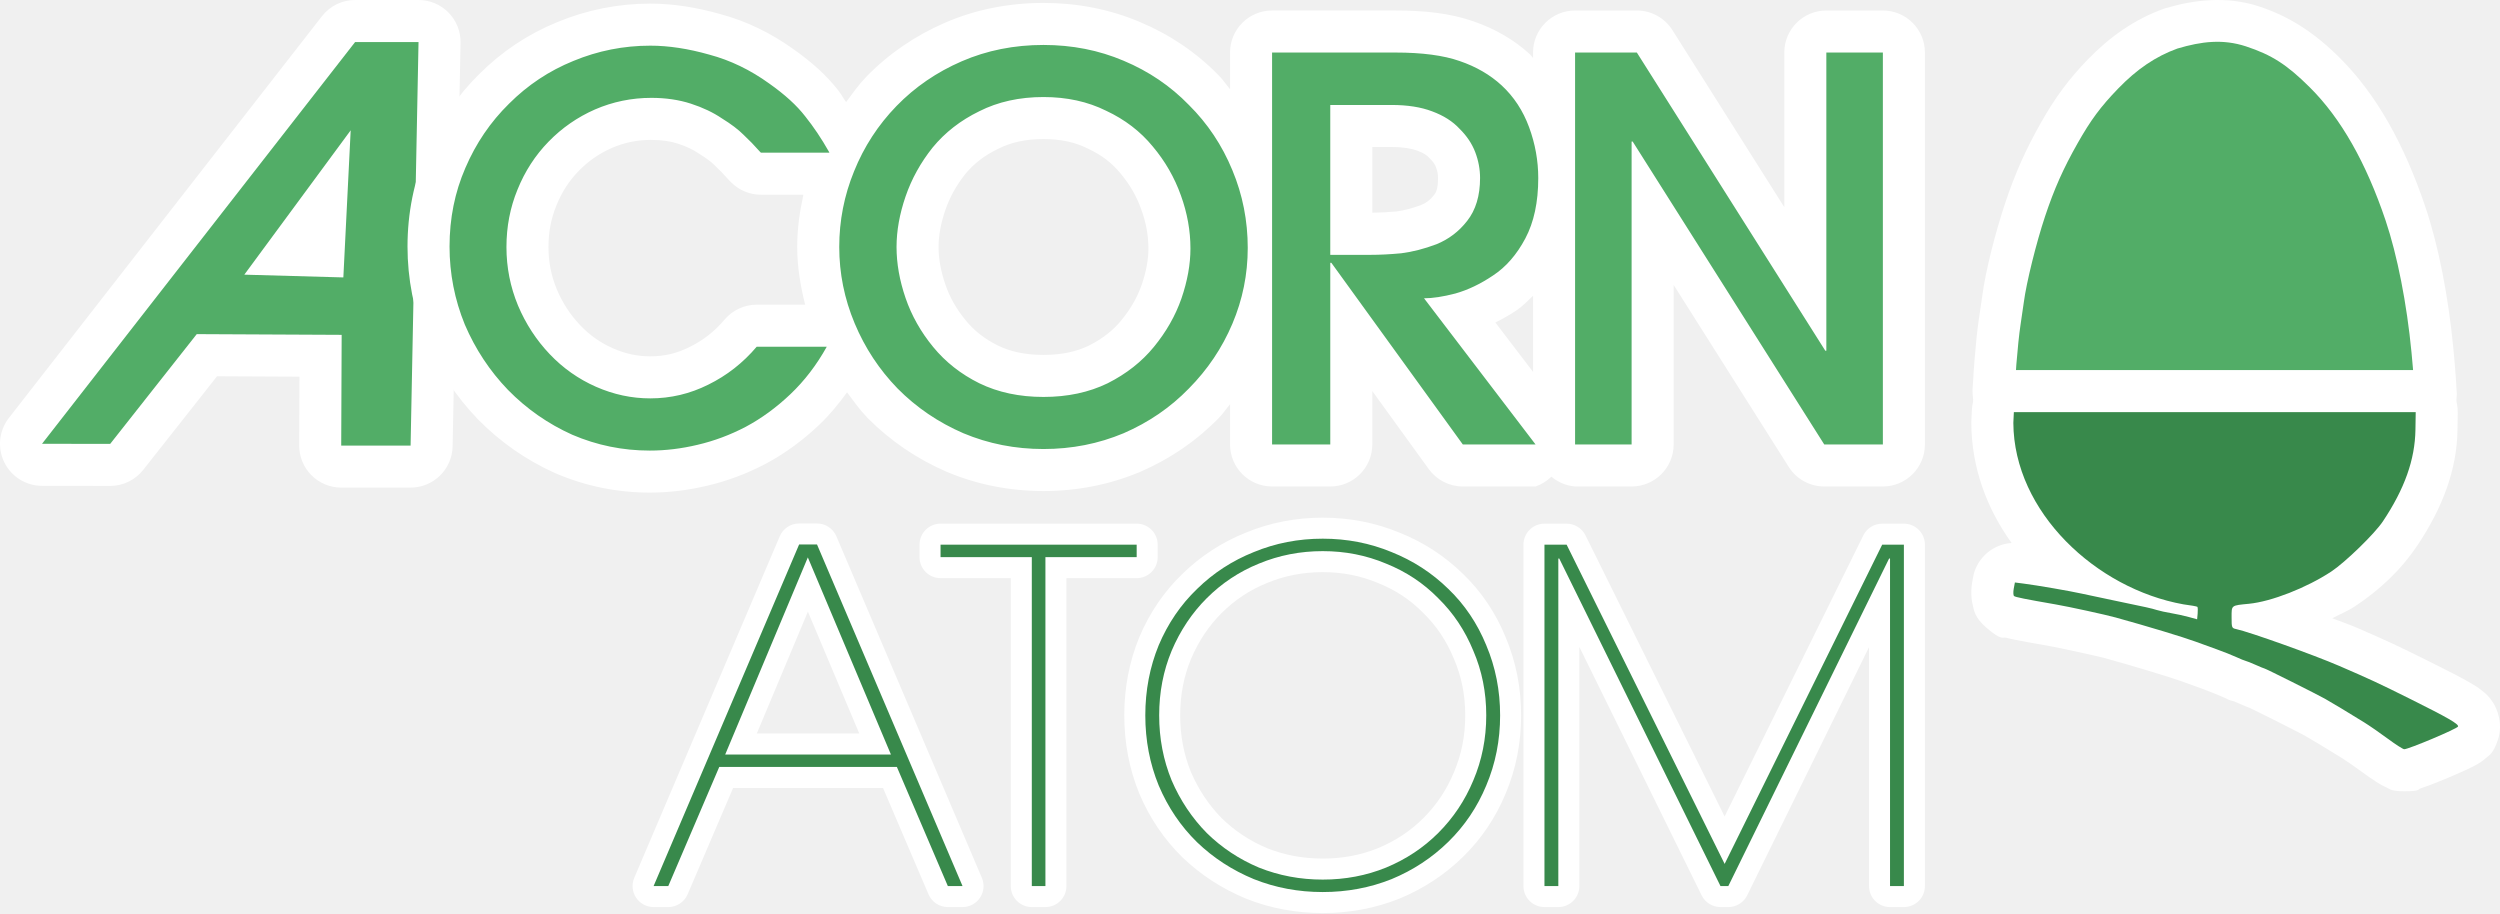
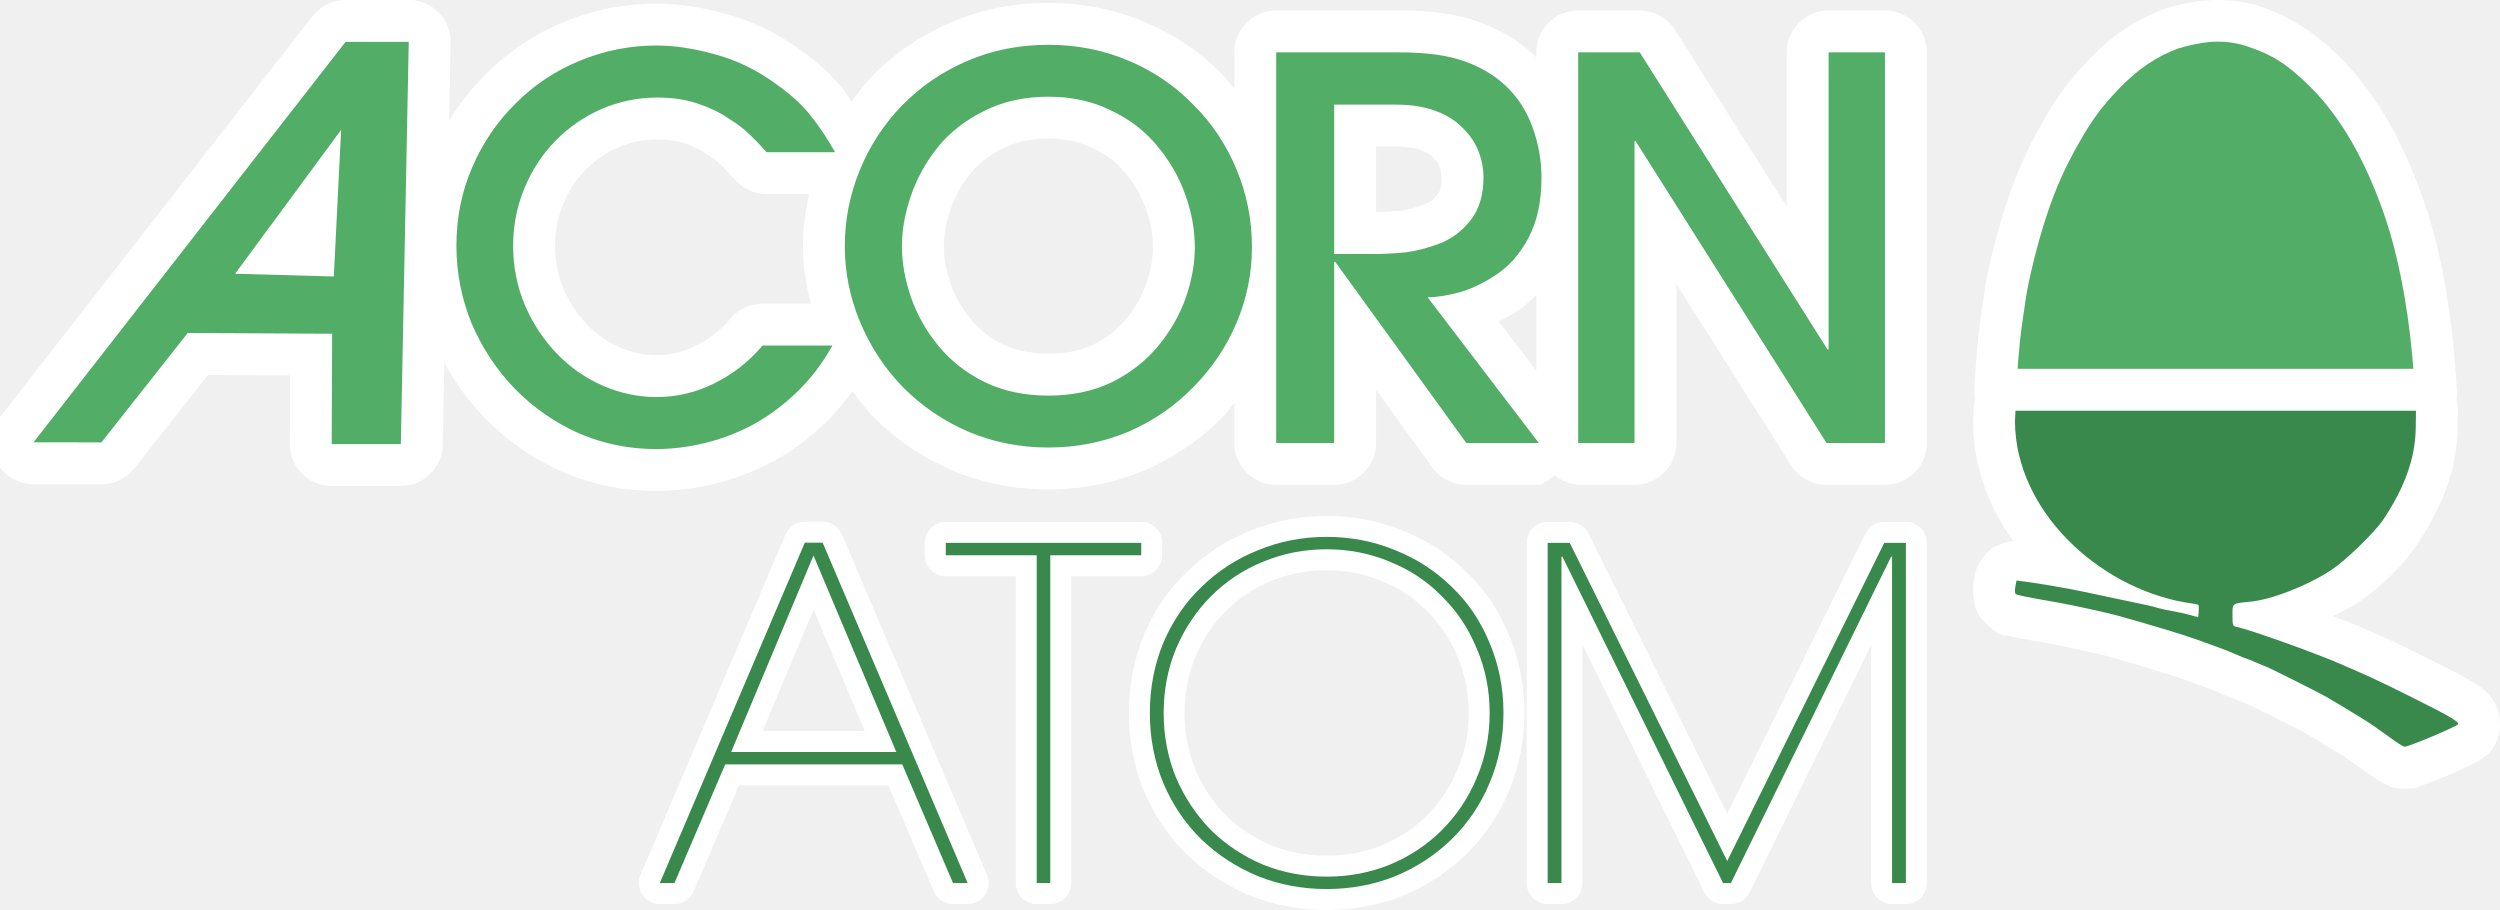
- <svg xmlns="http://www.w3.org/2000/svg" height="217.216" viewBox="0 0 377.664 137.932" width="594.746" version="1.1" id="svg5" xml:space="preserve">
+ <svg xmlns="http://www.w3.org/2000/svg" height="217.215" viewBox="0 0 378.934 137.932" width="596.746" version="1.1" id="svg5" xml:space="preserve">
  <defs id="defs5" />
-   <text fill="#ffffff" fill-opacity="0.5" font-family="TrasksHand" font-size="0.37px" stroke-width="0.185" x="-149.611" y="50.405" id="text1">
-     <tspan x="-149.611" y="50.405" id="tspan1">John Loreth 2022</tspan>
+   <g id="g1" transform="translate(3.809999)">
+     <g id="path3" style="stroke:#ffffff;stroke-width:12.7;stroke-linecap:round;stroke-linejoin:round;stroke-dasharray:none;stroke-opacity:1;paint-order:markers stroke fill" transform="translate(-66.31893,-8.823998)">
+       <path style="baseline-shift:baseline;display:inline;overflow:visible;vector-effect:none;fill:#ffffff;stroke:none;enable-background:accumulate;stop-color:#000000;stop-opacity:1" d="M 114.883,8.824 A 6.351,6.351 0 0 0 109.875,11.271 L 62.58,71.963 a 6.351,6.351 0 0 0 5,10.254 L 77.875,82.23 A 6.351,6.351 0 0 0 82.869,79.812 l 11.158,-14.148 12.449,0.062 -0.041,10.383 a 6.351,6.351 0 0 0 6.35,6.375 h 10.48 a 6.351,6.351 0 0 0 6.348,-6.225 l 1.199,-60.961 A 6.351,6.351 0 0 0 124.463,8.824 Z m 3.104,12.701 h 0.002 l -0.043,2.176 a 6.351,6.351 0 0 0 -1.295,-0.461 z" id="path11" />
+       <path style="baseline-shift:baseline;display:inline;overflow:visible;vector-effect:none;fill:#52ad67;stroke:none;enable-background:accumulate;stop-color:#000000;stop-opacity:1" d="m 67.588,75.866 10.295,0.014 13.077,-16.582 21.892,0.11 -0.067,16.726 h 10.48 l 1.199,-60.96 -9.58,0.001 z m 30.557,-25.549 16.07,-21.808 -1.108,22.224 z" id="path12" />
+     </g>
+   </g>
+   <text fill="#ffffff" fill-opacity="0.5" font-family="TrasksHand" font-size="0.37px" stroke-width="0.185" x="-148.341" y="50.405" id="text1">
+     <tspan x="-148.341" y="50.405" id="tspan1">John Loreth 2022</tspan>
  </text>
-   <g id="g6" style="stroke:#ffffff;stroke-width:12.7;stroke-linecap:round;stroke-linejoin:round;stroke-dasharray:none;stroke-opacity:1;paint-order:markers stroke fill" transform="translate(304.1472,6.313382)">
+   <g id="g6" style="stroke:#ffffff;stroke-width:12.7;stroke-linecap:round;stroke-linejoin:round;stroke-dasharray:none;stroke-opacity:1;paint-order:markers stroke fill" transform="translate(305.417,6.313384)">
    <g id="path1" style="opacity:1">
      <path style="baseline-shift:baseline;display:inline;overflow:visible;vector-effect:none;fill:#ffffff;stroke:none;enable-background:accumulate;stop-color:#000000;stop-opacity:1" d="m 29.779,-6.287 c -2.378,0.114 -4.673,0.586 -6.811,1.221 a 6.351,6.351 0 0 0 -0.359,0.119 c -4.227,1.535 -8.002,4.141 -11.363,7.621 a 6.351,6.351 0 0 0 -0.002,0 C 8.357,5.664 6.329,8.407 4.176,12.209 1.863,16.291 0.257,19.898 -1.225,24.34 -2.712,28.799 -4.196,34.561 -4.709,38.48 a 6.351,6.351 0 0 0 0,0.002 c -0.062,0.473 -0.291,2.069 -0.479,3.287 a 6.351,6.351 0 0 0 -0.002,0 c -0.271,1.769 -0.504,4.169 -0.686,6.455 -0.091,1.143 -0.164,2.229 -0.209,3.158 -0.045,0.929 -0.175,1.158 0.02,2.775 l 0.088,0.75 a 6.351,6.351 0 0 0 6.279,5.605 l 30.1,0.127 30.102,0.127 a 6.351,6.351 0 0 0 6.35,-5.76 l 0.082,-0.885 v -0.006 c 0.108,-1.154 0.031,-1.189 0.01,-1.67 -0.022,-0.482 -0.055,-1.038 -0.1,-1.672 -0.089,-1.267 -0.221,-2.835 -0.377,-4.457 v -0.002 C 65.722,38.534 64.261,30.933 62.248,24.959 59.088,15.578 54.897,7.986 49.287,2.404 45.461,-1.402 41.701,-3.829 37.121,-5.342 a 6.351,6.351 0 0 0 -0.027,-0.01 c -2.473,-0.804 -4.936,-1.049 -7.314,-0.936 z M 30.289,6.328 c 1.004,-0.062 1.87,0.072 2.869,0.396 3.246,1.073 4.05,1.578 7.172,4.684 3.736,3.717 7.153,9.503 9.883,17.605 1.541,4.575 2.946,11.565 3.613,18.518 0.018,0.187 0.026,0.323 0.043,0.508 l -23.412,-0.1 -23.525,-0.1 c 0.149,-1.604 0.315,-3.368 0.434,-4.143 v -0.002 C 7.564,42.401 7.782,40.912 7.885,40.127 v -0.002 c 0.252,-1.922 1.764,-8.247 2.938,-11.766 1.284,-3.848 2.399,-6.351 4.404,-9.891 1.843,-3.254 2.768,-4.501 5.154,-6.973 2.298,-2.379 4.169,-3.592 6.416,-4.432 1.421,-0.413 2.543,-0.678 3.492,-0.736 z" id="path7" />
      <path style="baseline-shift:baseline;display:inline;overflow:visible;vector-effect:none;fill:#52ad67;stroke:none;enable-background:accumulate;stop-color:#000000;stop-opacity:1" d="M 30.43,54.29 0.33,54.163 0.24,53.401 c -0.125,-1.04 0.418,-7.864 0.848,-10.668 0.193,-1.257 0.418,-2.8 0.5,-3.429 0.382,-2.92 1.88,-8.965 3.211,-12.954 1.383,-4.145 2.743,-7.2 4.902,-11.011 1.998,-3.528 3.475,-5.523 6.112,-8.254 2.856,-2.957 5.691,-4.875 8.963,-6.063 3.692,-1.096 6.878,-1.464 10.354,-0.334 3.924,1.296 6.2,2.758 9.678,6.218 4.673,4.649 8.478,11.338 11.423,20.08 1.777,5.275 3.21,12.57 3.917,19.938 0.302,3.143 0.511,6.115 0.465,6.604 l -0.083,0.89 z" id="path8" />
    </g>
    <g id="path2" style="opacity:1">
-       <path style="baseline-shift:baseline;display:inline;overflow:visible;vector-effect:none;fill:#ffffff;stroke:none;enable-background:accumulate;stop-color:#000000;stop-opacity:1" d="M 0.076,49.592 A 6.351,6.351 0 0 0 -6.266,55.641 l -0.078,1.629 a 6.351,6.351 0 0 0 -0.006,0.334 c 0.036,6.785 2.364,12.929 6.088,18.111 a 6.351,6.351 0 0 0 -5.744,4.789 l -0.174,0.93 a 6.351,6.351 0 0 0 -0.004,0.016 c -0.131,0.705 -0.193,1.328 -0.158,2.141 0.017,0.406 0.046,0.852 0.221,1.545 0.175,0.693 0.224,1.804 2.086,3.406 a 6.351,6.351 0 0 0 0.025,0.02 c 2.327,1.983 2.405,1.328 2.889,1.457 0.483,0.129 0.913,0.219 1.465,0.33 1.104,0.222 2.652,0.501 4.996,0.908 a 6.351,6.351 0 0 0 0.002,0 C 6.87,91.521 13.019,92.882 13.75,93.084 a 6.351,6.351 0 0 0 0.002,0.002 c 4.738,1.31 10.331,3.03 11.566,3.484 a 6.351,6.351 0 0 0 0.01,0.004 c 1.069,0.391 2.14,0.778 3.211,1.162 0.883,0.318 2.35,0.918 2.473,0.975 a 6.351,6.351 0 0 0 0.004,0.002 c 0.395,0.183 0.773,0.347 1.135,0.494 0.356,0.145 0.146,0.203 1.564,0.512 -0.56,-0.125 -0.555,-0.153 -0.412,-0.096 0.178,0.071 0.46,0.189 0.721,0.305 0.39,0.174 0.751,0.33 1.076,0.463 0.163,0.067 0.31,0.126 0.504,0.197 0.018,0.007 0.055,0.018 0.074,0.025 0.097,0.045 0.281,0.136 0.436,0.211 0.019,0.031 0.071,0.049 0.168,0.08 0.078,0.038 0.111,0.054 0.197,0.096 0.736,0.359 1.746,0.86 2.787,1.381 2.083,1.042 4.638,2.366 4.686,2.393 0.826,0.465 3.345,1.975 5.695,3.432 a 6.351,6.351 0 0 0 0.002,0.002 c 0.409,0.254 2.115,1.418 3.146,2.182 0.693,0.512 1.351,0.97 1.965,1.363 0.307,0.197 0.589,0.373 0.965,0.576 0.188,0.102 0.388,0.209 0.744,0.359 0.356,0.15 0.494,0.531 2.578,0.531 2.518,0 2.049,-0.298 2.482,-0.438 0.433,-0.139 0.843,-0.289 1.295,-0.459 0.904,-0.34 1.94,-0.76 2.969,-1.193 1.028,-0.434 2.029,-0.873 2.873,-1.271 0.422,-0.199 0.791,-0.379 1.209,-0.607 0.209,-0.114 0.417,-0.225 0.779,-0.473 0.181,-0.124 0.397,-0.268 0.768,-0.605 0.371,-0.338 1.082,-0.574 1.795,-2.773 a 6.351,6.351 0 0 0 0.002,-0.004 c 0.777,-2.4 -0.14,-4.641 -0.771,-5.605 -0.632,-0.964 -1.111,-1.333 -1.5,-1.654 -0.778,-0.643 -1.324,-0.951 -2.014,-1.35 -1.379,-0.796 -3.228,-1.741 -6.082,-3.162 a 6.351,6.351 0 0 0 -0.002,0 c -4.914,-2.446 -6.345,-3.112 -11.104,-5.17 -0.901,-0.39 -2.377,-0.906 -3.564,-1.367 1.113,-0.603 2.293,-1.066 3.346,-1.76 a 6.351,6.351 0 0 0 0.004,-0.002 c 3.723,-2.457 6.967,-5.44 9.574,-9.35 3.738,-5.603 5.895,-11.35 5.986,-17.268 a 6.351,6.351 0 0 0 0,-0.004 l 0.041,-2.666 A 6.351,6.351 0 0 0 60.783,49.592 Z M 7.254,62.291 H 53.695 c -0.56,1.975 -1.443,4.071 -3.154,6.637 a 6.351,6.351 0 0 0 -0.002,0 c 0.113,-0.169 -5.516,5.471 -6,5.793 -2.788,1.837 -8.091,3.711 -9.564,3.855 -1.119,0.109 -2.059,-0.486 -4.391,0.945 C 30.125,79.305 29.897,79.355 29.715,79.295 29.396,79.19 29.228,79.153 29.068,79.115 28.749,79.039 28.51,78.994 28.246,78.947 27.81,78.869 27.312,78.8 26.801,78.73 18.213,77.185 9.86,70.133 7.254,62.291 Z" id="path9" />
+       <path style="baseline-shift:baseline;display:inline;overflow:visible;vector-effect:none;fill:#ffffff;stroke:none;enable-background:accumulate;stop-color:#000000;stop-opacity:1" d="M 0.076,49.592 A 6.351,6.351 0 0 0 -6.266,55.641 l -0.078,1.629 a 6.351,6.351 0 0 0 -0.006,0.334 c 0.036,6.785 2.364,12.929 6.088,18.111 A 6.351,6.351 0 0 0 -6.006,80.504 l -0.174,0.93 a 6.351,6.351 0 0 0 -0.004,0.016 c -0.131,0.705 -0.193,1.328 -0.158,2.141 0.017,0.406 0.046,0.852 0.221,1.545 0.175,0.693 0.224,1.804 2.086,3.406 a 6.351,6.351 0 0 0 0.025,0.02 c 2.327,1.983 2.405,1.328 2.889,1.457 0.483,0.129 0.913,0.219 1.465,0.33 1.104,0.222 2.652,0.501 4.996,0.908 a 6.351,6.351 0 0 0 0.002,0 C 6.87,91.521 13.019,92.882 13.75,93.084 a 6.351,6.351 0 0 0 0.002,0.002 c 4.738,1.31 10.331,3.03 11.566,3.484 a 6.351,6.351 0 0 0 0.01,0.004 c 1.069,0.391 2.14,0.778 3.211,1.162 0.883,0.318 2.35,0.918 2.473,0.975 a 6.351,6.351 0 0 0 0.004,0.002 c 0.395,0.183 0.773,0.347 1.135,0.494 0.356,0.145 0.146,0.203 1.564,0.512 -0.56,-0.125 -0.555,-0.153 -0.412,-0.096 0.178,0.071 0.46,0.189 0.721,0.305 0.39,0.174 0.751,0.33 1.076,0.463 0.163,0.067 0.31,0.126 0.504,0.197 0.018,0.007 0.055,0.018 0.074,0.025 0.097,0.045 0.281,0.136 0.436,0.211 0.019,0.031 0.071,0.049 0.168,0.08 0.078,0.038 0.111,0.054 0.197,0.096 0.736,0.359 1.746,0.86 2.787,1.381 2.083,1.042 4.638,2.366 4.686,2.393 0.826,0.465 3.345,1.975 5.695,3.432 a 6.351,6.351 0 0 0 0.002,0.002 c 0.409,0.254 2.115,1.418 3.146,2.182 0.693,0.512 1.351,0.97 1.965,1.363 0.307,0.197 0.589,0.373 0.965,0.576 0.188,0.102 0.388,0.209 0.744,0.359 0.356,0.15 0.494,0.531 2.578,0.531 2.518,0 2.049,-0.298 2.482,-0.438 0.433,-0.139 0.843,-0.289 1.295,-0.459 0.904,-0.34 1.94,-0.76 2.969,-1.193 1.028,-0.434 2.029,-0.873 2.873,-1.271 0.422,-0.199 0.791,-0.379 1.209,-0.607 0.209,-0.114 0.417,-0.225 0.779,-0.473 0.181,-0.124 0.397,-0.268 0.768,-0.605 0.371,-0.338 1.082,-0.574 1.795,-2.773 a 6.351,6.351 0 0 0 0.002,-0.004 c 0.777,-2.4 -0.14,-4.641 -0.771,-5.605 -0.632,-0.964 -1.111,-1.333 -1.5,-1.654 -0.778,-0.643 -1.324,-0.951 -2.014,-1.35 -1.379,-0.796 -3.228,-1.741 -6.082,-3.162 a 6.351,6.351 0 0 0 -0.002,0 C 57.936,91.177 56.505,90.511 51.746,88.453 50.845,88.063 49.369,87.547 48.182,87.086 c 1.113,-0.603 2.293,-1.066 3.346,-1.76 a 6.351,6.351 0 0 0 0.004,-0.002 c 3.723,-2.457 6.967,-5.44 9.574,-9.35 3.738,-5.603 5.895,-11.35 5.986,-17.268 a 6.351,6.351 0 0 0 0,-0.004 l 0.041,-2.666 a 6.351,6.351 0 0 0 -6.35,-6.445 z M 7.254,62.291 H 53.695 c -0.56,1.975 -1.443,4.071 -3.154,6.637 a 6.351,6.351 0 0 0 -0.002,0 c 0.113,-0.169 -5.516,5.471 -6,5.793 -2.788,1.837 -8.091,3.711 -9.564,3.855 -1.119,0.109 -2.059,-0.486 -4.391,0.945 C 30.125,79.305 29.897,79.355 29.715,79.295 29.396,79.19 29.228,79.153 29.068,79.115 28.749,79.039 28.51,78.994 28.246,78.947 27.81,78.869 27.312,78.8 26.801,78.73 18.213,77.185 9.86,70.133 7.254,62.291 Z" id="path9" />
      <path style="baseline-shift:baseline;display:inline;overflow:visible;vector-effect:none;fill:#38894b;stroke:none;enable-background:accumulate;stop-color:#000000;stop-opacity:1" d="m 56.573,105.285 c -1.177,-0.871 -2.789,-1.986 -3.582,-2.477 -2.397,-1.485 -4.85,-2.962 -5.924,-3.567 -1.215,-0.684 -8.971,-4.565 -9.123,-4.565 -0.058,0 -0.659,-0.246 -1.334,-0.547 -0.675,-0.301 -1.364,-0.576 -1.532,-0.61 -0.167,-0.036 -0.796,-0.291 -1.397,-0.569 -0.6,-0.278 -1.95,-0.813 -2.997,-1.19 A 579.552,579.552 0 0 1 27.509,90.61 C 25.626,89.918 20.289,88.305 15.444,86.965 13.916,86.542 8.446,85.349 6.427,84.999 1.773,84.19 0.304,83.895 0.108,83.728 -0.014,83.623 -0.035,83.12 0.06,82.608 l 0.175,-0.93 1.318,0.17 c 2.035,0.26 6.975,1.114 8.81,1.522 0.909,0.201 3.08,0.663 4.827,1.025 5.018,1.041 5.667,1.186 6.477,1.442 0.419,0.133 1.39,0.346 2.159,0.473 0.769,0.127 1.968,0.39 2.667,0.582 l 1.27,0.35 0.08,-0.88 C 27.887,85.878 27.868,85.426 27.801,85.359 27.734,85.292 26.783,85.122 25.689,84.982 12.515,82.617 0.072,71.037 0,57.57 l 0.077,-1.629 h 60.706 l -0.04,2.667 c -0.07,4.513 -1.636,8.92 -4.92,13.843 -1.247,1.87 -5.69,6.187 -7.79,7.573 -3.728,2.456 -9.047,4.54 -12.442,4.872 -2.725,0.266 -2.621,0.186 -2.621,2.045 0,1.572 0.025,1.635 0.698,1.78 2.047,0.442 11.703,3.893 15.558,5.56 4.732,2.046 5.905,2.592 10.795,5.026 5.638,2.808 7.278,3.755 7.156,4.132 -0.107,0.33 -7.456,3.43 -8.13,3.43 -0.183,0 -1.297,-0.713 -2.474,-1.584 z" id="path10" />
    </g>
  </g>
-   <g id="g5" transform="translate(-61.23866,-8.824)" style="stroke:#ffffff;stroke-width:12.7;stroke-linecap:round;stroke-linejoin:round;stroke-dasharray:none;stroke-opacity:1;paint-order:markers stroke fill">
-     <g id="path3" style="opacity:1">
-       <path style="baseline-shift:baseline;display:inline;overflow:visible;vector-effect:none;fill:#ffffff;stroke:none;enable-background:accumulate;stop-color:#000000;stop-opacity:1" d="M 114.883,8.824 A 6.351,6.351 0 0 0 109.875,11.271 L 62.58,71.963 a 6.351,6.351 0 0 0 5,10.254 L 77.875,82.23 A 6.351,6.351 0 0 0 82.869,79.812 l 11.158,-14.148 12.449,0.062 -0.041,10.383 a 6.351,6.351 0 0 0 6.35,6.375 h 10.48 a 6.351,6.351 0 0 0 6.348,-6.225 l 1.199,-60.961 a 6.351,6.351 0 0 0 -6.35,-6.475 z m 3.104,12.701 h 0.002 l -0.043,2.176 a 6.351,6.351 0 0 0 -1.295,-0.461 z" id="path11" />
-       <path style="baseline-shift:baseline;display:inline;overflow:visible;vector-effect:none;fill:#52ad67;stroke:none;enable-background:accumulate;stop-color:#000000;stop-opacity:1" d="m 67.588,75.866 10.295,0.014 13.077,-16.582 21.892,0.11 -0.067,16.726 h 10.48 l 1.199,-60.96 -9.58,0.001 z m 30.557,-25.549 16.07,-21.808 -1.108,22.224 z" id="path12" />
-     </g>
-     <g id="path4" style="opacity:1">
-       <path style="baseline-shift:baseline;display:inline;overflow:visible;vector-effect:none;fill:#ffffff;stroke:none;enable-background:accumulate;stop-color:#000000;stop-opacity:1" d="m 218.873,9.266 c -5.218,0 -10.242,0.985 -14.863,2.986 -4.509,1.952 -8.529,4.696 -11.891,8.158 -1.148,1.183 -2.091,2.521 -3.064,3.836 -0.41,-0.57 -0.758,-1.229 -1.189,-1.77 -1.783,-2.295 -4.034,-4.292 -6.707,-6.18 -3.418,-2.466 -7.149,-4.282 -11.092,-5.34 -3.627,-1.025 -7.157,-1.586 -10.592,-1.586 -4.833,0 -9.571,0.942 -14.029,2.787 -4.413,1.795 -8.388,4.44 -11.77,7.818 -3.387,3.33 -6.071,7.286 -7.967,11.707 -1.946,4.483 -2.91,9.348 -2.91,14.385 0,4.885 0.937,9.672 2.779,14.186 a 6.351,6.351 0 0 0 0.041,0.102 c 1.882,4.394 4.502,8.364 7.789,11.779 a 6.351,6.351 0 0 0 0.043,0.043 c 3.351,3.417 7.274,6.153 11.639,8.115 a 6.351,6.351 0 0 0 0.102,0.043 c 4.49,1.926 9.292,2.904 14.203,2.904 2.9,0 5.814,-0.356 8.705,-1.047 3.016,-0.708 5.939,-1.804 8.723,-3.26 a 6.351,6.351 0 0 0 0.049,-0.025 c 2.927,-1.562 5.65,-3.56 8.15,-5.938 1.542,-1.466 2.904,-3.124 4.172,-4.875 0.981,1.317 1.934,2.657 3.086,3.844 a 6.351,6.351 0 0 0 0.043,0.043 c 3.402,3.437 7.429,6.169 11.928,8.117 a 6.351,6.351 0 0 0 0.068,0.029 c 4.577,1.918 9.494,2.877 14.555,2.877 5.062,0 9.979,-0.959 14.557,-2.877 a 6.351,6.351 0 0 0 0.07,-0.029 c 4.498,-1.948 8.507,-4.688 11.863,-8.139 0.632,-0.639 1.112,-1.389 1.693,-2.066 v 6.072 a 6.351,6.351 0 0 0 6.35,6.35 h 8.791 a 6.351,6.351 0 0 0 6.35,-6.35 v -8.062 l 8.529,11.785 a 6.351,6.351 0 0 0 5.145,2.627 h 10.986 a 6.351,6.351 0 0 0 2.391,-1.484 6.351,6.351 0 0 0 3.582,1.484 h 8.539 a 6.351,6.351 0 0 0 6.35,-6.35 v -24.094 l 17.385,27.488 a 6.351,6.351 0 0 0 5.367,2.955 h 8.855 a 6.351,6.351 0 0 0 6.35,-6.35 V 16.76 a 6.351,6.351 0 0 0 -6.35,-6.35 h -8.539 a 6.351,6.351 0 0 0 -6.352,6.35 v 23.359 l -16.908,-26.75 a 6.351,6.351 0 0 0 -5.367,-2.959 h -9.33 a 6.351,6.351 0 0 0 -6.352,6.352 v 0.814 c -0.161,-0.158 -0.27,-0.362 -0.436,-0.516 a 6.351,6.351 0 0 0 -0.008,-0.01 c -2.432,-2.242 -5.367,-3.909 -8.578,-5.01 -3.46,-1.205 -7.303,-1.631 -11.76,-1.631 h -18.641 a 6.351,6.351 0 0 0 -6.35,6.352 v 5.533 c -0.587,-0.68 -1.071,-1.442 -1.711,-2.078 -3.363,-3.452 -7.388,-6.173 -11.9,-8.066 -4.548,-1.93 -9.472,-2.885 -14.572,-2.885 z m 60.902,10.418 0.062,0.023 c -0.01,-0.004 -0.021,-0.004 -0.031,-0.008 -0.011,-0.004 -0.02,-0.012 -0.031,-0.016 z m -48.754,0.115 0.131,0.062 c -0.021,-0.01 -0.044,-0.013 -0.065,-0.023 -0.024,-0.011 -0.043,-0.028 -0.066,-0.039 z m -24.623,0.121 c -0.015,0.007 -0.028,0.018 -0.043,0.025 -0.013,0.007 -0.028,0.009 -0.041,0.016 z m -32.768,1.387 0.238,0.154 c -0.046,-0.031 -0.099,-0.051 -0.145,-0.082 -0.035,-0.022 -0.058,-0.05 -0.094,-0.072 z m 112.553,2.447 0.219,0.227 c -0.029,-0.032 -0.07,-0.05 -0.1,-0.082 -0.044,-0.044 -0.075,-0.101 -0.119,-0.145 z m 19.346,0.176 0.416,0.658 a 6.351,6.351 0 0 0 -0.416,0.172 z m -127.623,0.621 0.148,0.145 c -0.01,-0.01 -0.024,-0.016 -0.033,-0.025 -0.04,-0.038 -0.075,-0.082 -0.115,-0.119 z m 62.34,2.318 0.047,0.057 c -0.006,-0.008 -0.015,-0.014 -0.021,-0.021 -0.009,-0.011 -0.016,-0.024 -0.025,-0.035 z m -21.373,2.963 c 2.7,0 4.817,0.504 6.637,1.406 a 6.351,6.351 0 0 0 0.131,0.064 c 2.052,0.96 3.578,2.15 4.834,3.68 a 6.351,6.351 0 0 0 0.049,0.059 c 1.4,1.667 2.415,3.438 3.125,5.434 a 6.351,6.351 0 0 0 0.014,0.039 c 0.726,1.998 1.062,3.91 1.062,5.859 0,1.574 -0.301,3.387 -1.016,5.475 -0.651,1.854 -1.64,3.614 -3.074,5.361 a 6.351,6.351 0 0 0 -0.01,0.012 c -1.207,1.478 -2.762,2.731 -4.873,3.805 -1.863,0.899 -4.067,1.412 -6.879,1.412 -2.819,0 -5.027,-0.515 -6.893,-1.418 -2.028,-1.008 -3.582,-2.244 -4.867,-3.811 -1.424,-1.735 -2.413,-3.509 -3.068,-5.422 a 6.351,6.351 0 0 0 0,-0.002 c -0.711,-2.072 -1.02,-3.932 -1.02,-5.65 0,-1.648 0.305,-3.486 1.02,-5.57 0.663,-1.933 1.643,-3.719 3.016,-5.449 1.267,-1.535 2.82,-2.768 4.895,-3.777 a 6.351,6.351 0 0 0 0.086,-0.041 c 1.857,-0.938 4.033,-1.465 6.832,-1.465 z m -59.24,0.125 c 1.607,0 2.922,0.214 4.016,0.568 1.325,0.43 2.334,0.932 3.08,1.439 a 6.351,6.351 0 0 0 0.238,0.154 c 1.089,0.671 1.806,1.255 2.104,1.553 a 6.351,6.351 0 0 0 0.148,0.143 c 0.698,0.654 1.379,1.36 2.047,2.117 a 6.351,6.351 0 0 0 0.273,0.289 l 0.16,0.16 a 6.351,6.351 0 0 0 4.49,1.859 h 6.414 c -0.572,2.587 -0.934,5.217 -0.934,7.895 0,2.959 0.485,5.86 1.199,8.715 h -7.316 a 6.351,6.351 0 0 0 -4.846,2.246 c -1.534,1.81 -3.239,3.139 -5.275,4.139 a 6.351,6.351 0 0 0 -0.043,0.021 c -1.915,0.958 -3.786,1.398 -5.914,1.398 -1.933,0 -3.744,-0.378 -5.641,-1.213 -1.897,-0.835 -3.499,-1.961 -4.957,-3.498 -1.486,-1.565 -2.639,-3.325 -3.521,-5.404 -0.848,-2.051 -1.26,-4.12 -1.26,-6.391 0,-2.315 0.402,-4.343 1.193,-6.268 a 6.351,6.351 0 0 0 0.016,-0.037 c 0.823,-2.04 1.917,-3.716 3.357,-5.195 1.456,-1.495 3.074,-2.618 4.994,-3.467 1.922,-0.827 3.846,-1.225 5.977,-1.225 z m 108.914,1.074 h 2.93 c 1.82,0 3.097,0.26 3.846,0.545 a 6.351,6.351 0 0 0 0.062,0.023 c 0.992,0.365 1.439,0.728 1.676,0.984 a 6.351,6.351 0 0 0 0.219,0.225 c 0.519,0.511 0.741,0.891 0.881,1.258 0.227,0.594 0.314,1.099 0.314,1.656 0,1.634 -0.316,2.201 -0.592,2.551 a 6.351,6.351 0 0 0 -0.019,0.023 c -0.598,0.767 -1.157,1.173 -1.977,1.512 -1.38,0.51 -2.615,0.82 -3.689,0.961 -1.33,0.123 -2.537,0.176 -3.65,0.186 z m -15.283,1.051 0.014,0.031 c -0.003,-0.006 -0.007,-0.011 -0.01,-0.018 -0.002,-0.004 -0.002,-0.009 -0.004,-0.014 z m -68.877,0.203 c -0.002,0.005 -0.002,0.011 -0.004,0.016 -0.002,0.005 -0.006,0.009 -0.008,0.014 z m -50.844,2.766 c -0.003,0.007 -0.003,0.015 -0.006,0.021 -0.003,0.006 -0.007,0.011 -0.01,0.018 z m 112.057,1.127 0.014,0.039 c -0.002,-0.005 -0.006,-0.01 -0.008,-0.016 -0.003,-0.008 -0.003,-0.016 -0.006,-0.023 z m 42.279,9.932 -0.019,0.023 c 0.003,-0.004 0.005,-0.008 0.008,-0.012 0.003,-0.004 0.008,-0.007 0.012,-0.012 z m 4.949,7.393 v 11.5 l -5.689,-7.459 c 1.069,-0.537 2.123,-1.119 3.141,-1.803 0.949,-0.624 1.728,-1.456 2.549,-2.238 z m 46.498,13.744 v 0.803 l -0.402,-0.637 a 6.351,6.351 0 0 0 0.402,-0.166 z m -168.256,5.369 -0.043,0.02 c 0.006,-0.003 0.01,-0.007 0.016,-0.01 0.009,-0.004 0.019,-0.005 0.027,-0.01 z" id="path13" />
-       <path style="baseline-shift:baseline;display:inline;overflow:visible;vector-effect:none;fill:#52ad67;stroke:none;enable-background:accumulate;stop-color:#000000;stop-opacity:1" d="m 186.535,31.89 -0.08,-0.159 q -1.67,-2.947 -3.58,-5.336 -1.911,-2.47 -5.413,-4.938 -4.298,-3.106 -9.074,-4.38 -4.775,-1.355 -8.914,-1.355 -6.049,0 -11.62,2.31 -5.492,2.23 -9.71,6.451 -4.22,4.142 -6.607,9.717 -2.388,5.496 -2.388,11.868 0,6.132 2.308,11.787 2.388,5.575 6.527,9.876 4.218,4.301 9.71,6.77 5.572,2.39 11.7,2.39 3.582,0 7.243,-0.877 3.741,-0.876 7.243,-2.707 3.582,-1.912 6.766,-4.939 3.183,-3.026 5.491,-7.168 h -10.585 q -3.104,3.664 -7.323,5.735 -4.139,2.07 -8.755,2.07 -4.218,0 -8.198,-1.752 -3.98,-1.752 -7.004,-4.938 -3.025,-3.186 -4.776,-7.327 -1.75,-4.221 -1.75,-8.84 0,-4.62 1.67,-8.682 1.672,-4.142 4.697,-7.248 3.024,-3.106 7.004,-4.858 4.059,-1.753 8.516,-1.753 3.263,0 5.97,0.876 2.706,0.877 4.696,2.23 2.069,1.275 3.263,2.47 1.273,1.194 2.467,2.548 l 0.16,0.16 z m 63.195,14.404 q 0,-6.2 -2.325,-11.763 -2.324,-5.643 -6.572,-9.856 -4.167,-4.291 -9.857,-6.676 -5.61,-2.384 -12.102,-2.384 -6.651,0 -12.341,2.464 -5.69,2.463 -9.858,6.755 -4.167,4.292 -6.411,9.856 -2.244,5.484 -2.244,11.445 0,5.962 2.324,11.525 2.324,5.564 6.491,9.856 4.248,4.292 9.938,6.756 5.69,2.384 12.101,2.384 6.412,0 12.102,-2.384 5.69,-2.464 9.857,-6.756 4.248,-4.292 6.572,-9.776 2.324,-5.485 2.324,-11.446 z m -8.656,0.08 q 0,3.577 -1.363,7.55 -1.362,3.895 -4.167,7.313 -2.725,3.338 -6.972,5.484 -4.248,2.067 -9.698,2.067 -5.45,0 -9.697,-2.067 -4.167,-2.066 -6.972,-5.484 -2.805,-3.418 -4.167,-7.392 -1.363,-3.974 -1.363,-7.71 0,-3.656 1.363,-7.63 1.362,-3.974 4.087,-7.392 2.805,-3.417 7.052,-5.484 4.248,-2.146 9.697,-2.146 5.29,0 9.457,2.067 4.248,1.987 7.053,5.405 2.805,3.338 4.247,7.391 1.443,3.974 1.443,8.028 z M 293.208,75.967 276.36,53.885 q 1.954,0 4.721,-0.72 2.85,-0.8 5.698,-2.72 2.93,-1.921 4.884,-5.601 1.953,-3.68 1.953,-9.121 0,-3.92 -1.383,-7.68 -1.384,-3.761 -4.152,-6.322 -2.604,-2.4 -6.348,-3.68 -3.663,-1.28 -9.687,-1.28 h -18.64 v 59.206 h 8.791 V 48.524 h 0.163 l 19.86,27.443 z M 262.196,24.682 h 9.28 q 3.581,0 6.104,0.96 2.605,0.96 4.152,2.64 1.627,1.6 2.36,3.52 0.733,1.92 0.733,3.92 0,4.001 -1.954,6.481 -1.872,2.4 -4.64,3.52 -2.767,1.04 -5.29,1.36 -2.524,0.24 -4.721,0.24 h -6.024 z m 83.48,51.285 V 16.76 h -8.54 v 45.044 h -0.159 L 308.51,16.761 h -9.331 v 59.206 h 8.54 V 30.202 h 0.158 l 28.943,45.765 z" id="path14" />
-     </g>
-   </g>
-   <g id="path5" style="opacity:1">
-     <path style="baseline-shift:baseline;display:inline;overflow:visible;vector-effect:none;fill:#ffffff;stroke-linecap:round;stroke-linejoin:round;paint-order:markers stroke fill;enable-background:accumulate;stop-color:#000000;stop-opacity:1" d="m 199.816,78.201 c -4.061,0 -7.959,0.754 -11.604,2.26 -3.615,1.449 -6.84,3.544 -9.594,6.24 -0.002,0.002 -0.004,0.002 -0.006,0.004 -2.771,2.668 -4.95,5.878 -6.496,9.533 a 3.175,3.175 0 0 0 -0.014,0.033 c -1.51,3.69 -2.262,7.652 -2.262,11.795 0,4.143 0.752,8.107 2.262,11.797 a 3.175,3.175 0 0 0 0.014,0.035 c 1.549,3.66 3.728,6.89 6.496,9.602 a 3.175,3.175 0 0 0 0.021,0.019 c 2.753,2.646 5.968,4.73 9.57,6.221 a 3.175,3.175 0 0 0 0.037,0.016 c 3.639,1.452 7.524,2.176 11.574,2.176 4.05,0 7.938,-0.723 11.576,-2.176 a 3.175,3.175 0 0 0 0.037,-0.014 c 3.615,-1.495 6.837,-3.614 9.592,-6.312 a 3.175,3.175 0 0 0 0.002,0 c 2.766,-2.71 4.925,-5.922 6.43,-9.547 1.561,-3.693 2.338,-7.666 2.338,-11.816 0,-4.148 -0.779,-8.117 -2.338,-11.809 -1.504,-3.67 -3.667,-6.892 -6.447,-9.566 -2.756,-2.696 -5.984,-4.79 -9.602,-6.236 -3.639,-1.502 -7.534,-2.254 -11.588,-2.254 z m -79.098,0.877 a 3.175,3.175 0 0 0 -2.92,1.93 L 95.816,132.607 a 3.175,3.175 0 0 0 2.922,4.42 h 2.219 a 3.175,3.175 0 0 0 2.918,-1.926 l 6.873,-16.064 h 22.646 l 6.873,16.064 a 3.175,3.175 0 0 0 2.918,1.926 h 2.221 a 3.175,3.175 0 0 0 2.92,-4.42 L 126.344,81.008 a 3.175,3.175 0 0 0 -2.92,-1.93 z m 21.367,0.027 a 3.175,3.175 0 0 0 -3.176,3.176 v 1.883 a 3.175,3.175 0 0 0 3.176,3.174 h 10.609 v 46.514 a 3.175,3.175 0 0 0 3.176,3.176 h 2.057 a 3.175,3.175 0 0 0 3.174,-3.176 V 87.338 h 10.611 a 3.175,3.175 0 0 0 3.174,-3.174 V 82.281 a 3.175,3.175 0 0 0 -3.174,-3.176 z m 91.229,0.002 a 3.175,3.175 0 0 0 -3.174,3.176 v 51.568 a 3.175,3.175 0 0 0 3.174,3.176 h 2.096 a 3.175,3.175 0 0 0 3.174,-3.176 V 97.725 l 18.473,37.529 a 3.175,3.175 0 0 0 2.85,1.773 h 1.186 a 3.175,3.175 0 0 0 2.85,-1.775 l 18.402,-37.49 v 36.09 a 3.175,3.175 0 0 0 3.174,3.176 h 2.096 a 3.175,3.175 0 0 0 3.174,-3.176 V 82.283 a 3.175,3.175 0 0 0 -3.174,-3.176 h -3.281 a 3.175,3.175 0 0 0 -2.848,1.77 L 260.529,123.34 239.512,80.873 a 3.175,3.175 0 0 0 -2.846,-1.766 z m -22.758,3.084 0.055,0.021 c -0.011,-0.004 -0.022,-0.005 -0.033,-0.01 -0.008,-0.003 -0.014,-0.009 -0.021,-0.012 z m -10.74,4.24 c 3.006,0 5.75,0.546 8.33,1.633 a 3.175,3.175 0 0 0 0.055,0.023 c 2.636,1.053 4.869,2.536 6.797,4.502 a 3.175,3.175 0 0 0 0.047,0.047 c 1.968,1.925 3.483,4.185 4.586,6.877 a 3.175,3.175 0 0 0 0.021,0.055 c 1.127,2.612 1.695,5.409 1.695,8.498 0,3.088 -0.568,5.918 -1.701,8.586 a 3.175,3.175 0 0 0 -0.01,0.021 c -1.103,2.652 -2.626,4.931 -4.615,6.918 -1.936,1.933 -4.193,3.432 -6.855,4.537 -0.001,5.7e-4 -0.003,0.001 -0.004,0.002 -2.582,1.044 -5.335,1.57 -8.346,1.57 -3.012,0 -5.793,-0.528 -8.43,-1.578 -2.6,-1.1 -4.857,-2.598 -6.842,-4.533 -1.939,-1.982 -3.467,-4.266 -4.617,-6.922 -1.091,-2.67 -1.641,-5.507 -1.641,-8.602 0,-3.1 0.551,-5.911 1.639,-8.529 1.155,-2.714 2.684,-4.994 4.617,-6.924 1.99,-1.987 4.24,-3.478 6.836,-4.531 a 3.175,3.175 0 0 0 0.023,-0.01 c 2.635,-1.093 5.409,-1.641 8.414,-1.641 z m 19.668,1.664 0.047,0.047 c -0.008,-0.008 -0.018,-0.014 -0.025,-0.021 -0.008,-0.008 -0.013,-0.018 -0.021,-0.025 z m -97.439,4.303 7.76,18.406 h -15.477 z m 103.439,4.654 0.021,0.055 c -0.003,-0.007 -0.009,-0.012 -0.012,-0.02 -0.005,-0.011 -0.005,-0.024 -0.01,-0.035 z m 0.016,22.061 -0.01,0.021 c 0.001,-0.002 9.1e-4,-0.005 0.002,-0.008 0.002,-0.005 0.006,-0.009 0.008,-0.014 z" id="path15" />
+   <path style="baseline-shift:baseline;display:inline;overflow:visible;vector-effect:none;fill:#ffffff;stroke:none;stroke-width:12.7;stroke-linecap:round;stroke-linejoin:round;stroke-dasharray:none;stroke-opacity:1;paint-order:markers stroke fill;enable-background:accumulate;stop-color:#000000" d="m 158.904,0.442 c -5.218,0 -10.242,0.985 -14.863,2.986 -4.509,1.952 -8.529,4.696 -11.891,8.158 -1.148,1.183 -2.091,2.521 -3.064,3.836 -0.41,-0.57 -0.758,-1.229 -1.189,-1.77 -1.783,-2.295 -4.034,-4.292 -6.707,-6.18 -3.418,-2.466 -7.149,-4.282 -11.092,-5.34 -3.627,-1.025 -7.157,-1.586 -10.592,-1.586 -4.833,0 -9.571,0.942 -14.029,2.787 -4.413,1.795 -8.388,4.44 -11.77,7.818 -3.387,3.33 -6.071,7.286 -7.967,11.707 -1.946,4.483 -2.91,9.348 -2.91,14.385 0,4.885 0.937,9.672 2.779,14.186 a 6.351,6.351 0 0 0 0.041,0.102 c 1.882,4.394 4.502,8.364 7.789,11.779 a 6.351,6.351 0 0 0 0.043,0.043 c 3.351,3.417 7.274,6.153 11.639,8.115 a 6.351,6.351 0 0 0 0.102,0.043 c 4.49,1.926 9.292,2.904 14.203,2.904 2.9,0 5.814,-0.356 8.705,-1.047 3.016,-0.708 5.939,-1.804 8.723,-3.26 a 6.351,6.351 0 0 0 0.049,-0.025 c 2.927,-1.562 5.65,-3.56 8.15,-5.938 1.542,-1.466 2.904,-3.124 4.172,-4.875 0.981,1.317 1.934,2.657 3.086,3.844 a 6.351,6.351 0 0 0 0.043,0.043 c 3.402,3.437 7.429,6.169 11.928,8.117 a 6.351,6.351 0 0 0 0.068,0.029 c 4.577,1.918 9.494,2.877 14.555,2.877 5.062,0 9.979,-0.959 14.557,-2.877 a 6.351,6.351 0 0 0 0.07,-0.029 c 4.498,-1.948 8.507,-4.688 11.863,-8.139 0.632,-0.639 1.112,-1.389 1.693,-2.066 v 6.072 a 6.351,6.351 0 0 0 6.35,6.35 h 8.791 a 6.351,6.351 0 0 0 6.35,-6.35 v -8.062 l 8.529,11.785 a 6.351,6.351 0 0 0 5.145,2.627 h 10.986 a 6.351,6.351 0 0 0 2.391,-1.484 6.351,6.351 0 0 0 3.582,1.484 h 8.539 a 6.351,6.351 0 0 0 6.35,-6.35 v -24.094 l 17.385,27.488 a 6.351,6.351 0 0 0 5.367,2.955 h 8.855 a 6.351,6.351 0 0 0 6.35,-6.35 V 7.936 a 6.351,6.351 0 0 0 -6.35,-6.35 h -8.539 a 6.351,6.351 0 0 0 -6.352,6.35 V 31.295 L 253.908,4.545 a 6.351,6.351 0 0 0 -5.367,-2.959 h -9.33 a 6.351,6.351 0 0 0 -6.352,6.352 v 0.814 c -0.161,-0.158 -0.27,-0.362 -0.436,-0.516 a 6.351,6.351 0 0 0 -0.008,-0.01 c -2.432,-2.242 -5.367,-3.909 -8.578,-5.01 -3.46,-1.205 -7.303,-1.631 -11.76,-1.631 h -18.641 a 6.351,6.351 0 0 0 -6.35,6.352 V 13.471 c -0.587,-0.68 -1.071,-1.442 -1.711,-2.078 -3.363,-3.452 -7.388,-6.173 -11.9,-8.066 -4.548,-1.93 -9.472,-2.885 -14.572,-2.885 z m 60.902,10.418 0.062,0.023 c -0.01,-0.004 -0.021,-0.004 -0.031,-0.008 -0.011,-0.004 -0.02,-0.012 -0.031,-0.016 z m -48.754,0.115 0.131,0.062 c -0.021,-0.01 -0.044,-0.013 -0.065,-0.023 -0.024,-0.011 -0.043,-0.028 -0.066,-0.039 z m -24.623,0.121 c -0.015,0.007 -0.028,0.018 -0.043,0.025 -0.013,0.007 -0.028,0.009 -0.041,0.016 z m -32.768,1.387 0.238,0.154 c -0.046,-0.031 -0.099,-0.051 -0.145,-0.082 -0.035,-0.022 -0.058,-0.05 -0.094,-0.072 z m 112.553,2.447 0.219,0.227 c -0.029,-0.032 -0.07,-0.05 -0.1,-0.082 -0.044,-0.044 -0.075,-0.101 -0.119,-0.145 z m 19.346,0.176 0.416,0.658 a 6.351,6.351 0 0 0 -0.416,0.172 z m -127.623,0.621 0.148,0.145 c -0.01,-0.01 -0.024,-0.016 -0.033,-0.025 -0.04,-0.038 -0.075,-0.082 -0.115,-0.119 z m 62.34,2.318 0.047,0.057 c -0.006,-0.008 -0.015,-0.014 -0.021,-0.021 -0.009,-0.011 -0.016,-0.024 -0.025,-0.035 z m -21.373,2.963 c 2.7,0 4.817,0.504 6.637,1.406 a 6.351,6.351 0 0 0 0.131,0.064 c 2.052,0.96 3.578,2.15 4.834,3.68 a 6.351,6.351 0 0 0 0.049,0.059 c 1.4,1.667 2.415,3.438 3.125,5.434 a 6.351,6.351 0 0 0 0.014,0.039 c 0.726,1.998 1.062,3.91 1.062,5.859 0,1.574 -0.301,3.387 -1.016,5.475 -0.651,1.854 -1.64,3.614 -3.074,5.361 a 6.351,6.351 0 0 0 -0.01,0.012 c -1.207,1.478 -2.762,2.731 -4.873,3.805 -1.863,0.899 -4.067,1.412 -6.879,1.412 -2.819,0 -5.027,-0.515 -6.893,-1.418 -2.028,-1.008 -3.582,-2.244 -4.867,-3.811 -1.424,-1.735 -2.413,-3.509 -3.068,-5.422 a 6.351,6.351 0 0 0 0,-0.002 c -0.711,-2.072 -1.02,-3.932 -1.02,-5.65 0,-1.648 0.305,-3.486 1.02,-5.57 0.663,-1.933 1.643,-3.719 3.016,-5.449 1.267,-1.535 2.82,-2.768 4.895,-3.777 a 6.351,6.351 0 0 0 0.086,-0.041 c 1.857,-0.938 4.033,-1.465 6.832,-1.465 z m -59.24,0.125 c 1.607,0 2.922,0.214 4.016,0.568 1.325,0.43 2.334,0.932 3.08,1.439 a 6.351,6.351 0 0 0 0.238,0.154 c 1.089,0.671 1.806,1.255 2.104,1.553 a 6.351,6.351 0 0 0 0.148,0.143 c 0.698,0.654 1.379,1.36 2.047,2.117 a 6.351,6.351 0 0 0 0.273,0.289 l 0.16,0.16 a 6.351,6.351 0 0 0 4.49,1.859 h 6.414 c -0.572,2.587 -0.934,5.217 -0.934,7.895 0,2.959 0.485,5.86 1.199,8.715 h -7.316 a 6.351,6.351 0 0 0 -4.846,2.246 c -1.534,1.81 -3.239,3.139 -5.275,4.139 a 6.351,6.351 0 0 0 -0.043,0.021 c -1.915,0.958 -3.786,1.398 -5.914,1.398 -1.933,0 -3.744,-0.378 -5.641,-1.213 -1.897,-0.835 -3.499,-1.961 -4.957,-3.498 -1.486,-1.565 -2.639,-3.325 -3.521,-5.404 -0.848,-2.051 -1.26,-4.12 -1.26,-6.391 0,-2.315 0.402,-4.343 1.193,-6.268 a 6.351,6.351 0 0 0 0.016,-0.037 c 0.823,-2.04 1.917,-3.716 3.357,-5.195 1.456,-1.495 3.074,-2.618 4.994,-3.467 1.922,-0.827 3.846,-1.225 5.977,-1.225 z m 108.914,1.074 h 2.93 c 1.82,0 3.097,0.26 3.846,0.545 a 6.351,6.351 0 0 0 0.062,0.023 c 0.992,0.365 1.439,0.728 1.676,0.984 a 6.351,6.351 0 0 0 0.219,0.225 c 0.519,0.511 0.741,0.891 0.881,1.258 0.227,0.594 0.314,1.099 0.314,1.656 0,1.634 -0.316,2.201 -0.592,2.551 a 6.351,6.351 0 0 0 -0.019,0.023 c -0.598,0.767 -1.157,1.173 -1.977,1.512 -1.38,0.51 -2.615,0.82 -3.689,0.961 -1.33,0.123 -2.537,0.176 -3.65,0.186 z m -15.283,1.051 0.014,0.031 c -0.003,-0.006 -0.007,-0.011 -0.01,-0.018 -0.002,-0.004 -0.002,-0.009 -0.004,-0.014 z m -68.877,0.203 c -0.002,0.005 -0.002,0.011 -0.004,0.016 -0.002,0.005 -0.006,0.009 -0.008,0.014 z m -50.844,2.766 c -0.003,0.007 -0.003,0.015 -0.006,0.021 -0.003,0.006 -0.007,0.011 -0.01,0.018 z m 112.057,1.127 0.014,0.039 c -0.002,-0.005 -0.006,-0.01 -0.008,-0.016 -0.003,-0.008 -0.003,-0.016 -0.006,-0.023 z m 42.279,9.932 -0.019,0.023 c 0.003,-0.004 0.005,-0.008 0.008,-0.012 0.003,-0.004 0.008,-0.007 0.012,-0.012 z m 4.949,7.393 v 11.5 l -5.689,-7.459 c 1.069,-0.537 2.123,-1.119 3.141,-1.803 0.949,-0.624 1.728,-1.456 2.549,-2.238 z m 46.498,13.744 v 0.803 l -0.402,-0.637 a 6.351,6.351 0 0 0 0.402,-0.166 z m -168.256,5.369 -0.043,0.02 c 0.006,-0.003 0.01,-0.007 0.016,-0.01 0.009,-0.004 0.019,-0.005 0.027,-0.01 z" id="path13" />
+   <path style="baseline-shift:baseline;display:inline;overflow:visible;vector-effect:none;fill:#52ad67;stroke:none;stroke-width:12.7;stroke-linecap:round;stroke-linejoin:round;stroke-dasharray:none;stroke-opacity:1;paint-order:markers stroke fill;enable-background:accumulate;stop-color:#000000" d="m 126.566,23.066 -0.08,-0.159 q -1.67,-2.947 -3.58,-5.336 -1.911,-2.47 -5.413,-4.938 -4.298,-3.106 -9.074,-4.38 -4.775,-1.355 -8.914,-1.355 -6.049,0 -11.62,2.31 -5.492,2.23 -9.71,6.451 -4.22,4.142 -6.607,9.717 -2.388,5.496 -2.388,11.868 0,6.132 2.308,11.787 2.388,5.575 6.527,9.876 4.218,4.301 9.71,6.77 5.572,2.39 11.7,2.39 3.582,0 7.243,-0.877 3.741,-0.876 7.243,-2.707 3.582,-1.912 6.766,-4.939 3.183,-3.026 5.491,-7.168 h -10.585 q -3.104,3.664 -7.323,5.735 -4.139,2.07 -8.755,2.07 -4.218,0 -8.198,-1.752 -3.98,-1.752 -7.004,-4.938 -3.025,-3.186 -4.776,-7.327 -1.75,-4.221 -1.75,-8.84 0,-4.62 1.67,-8.682 1.672,-4.142 4.697,-7.248 3.024,-3.106 7.004,-4.858 4.059,-1.753 8.516,-1.753 3.263,0 5.97,0.876 2.706,0.877 4.696,2.23 2.069,1.275 3.263,2.47 1.273,1.194 2.467,2.548 l 0.16,0.16 z m 63.195,14.404 q 0,-6.2 -2.325,-11.763 -2.324,-5.643 -6.572,-9.856 -4.167,-4.291 -9.857,-6.676 -5.61,-2.384 -12.102,-2.384 -6.651,0 -12.341,2.464 -5.69,2.463 -9.858,6.755 -4.167,4.292 -6.411,9.856 -2.244,5.484 -2.244,11.445 0,5.962 2.324,11.525 2.324,5.564 6.491,9.856 4.248,4.292 9.938,6.756 5.69,2.384 12.101,2.384 6.412,0 12.102,-2.384 5.69,-2.464 9.857,-6.756 4.248,-4.292 6.572,-9.776 2.324,-5.485 2.324,-11.446 z m -8.656,0.08 q 0,3.577 -1.363,7.55 -1.362,3.895 -4.167,7.313 -2.725,3.338 -6.972,5.484 -4.248,2.067 -9.698,2.067 -5.45,0 -9.697,-2.067 -4.167,-2.066 -6.972,-5.484 -2.805,-3.418 -4.167,-7.392 -1.363,-3.974 -1.363,-7.71 0,-3.656 1.363,-7.63 1.362,-3.974 4.087,-7.392 2.805,-3.417 7.052,-5.484 4.248,-2.146 9.697,-2.146 5.29,0 9.457,2.067 4.248,1.987 7.053,5.405 2.805,3.338 4.247,7.391 1.443,3.974 1.443,8.028 z m 52.134,29.593 -16.848,-22.082 q 1.954,0 4.721,-0.72 2.85,-0.8 5.698,-2.72 2.93,-1.921 4.884,-5.601 1.953,-3.68 1.953,-9.121 0,-3.92 -1.383,-7.68 -1.384,-3.761 -4.152,-6.322 -2.604,-2.4 -6.348,-3.68 -3.663,-1.28 -9.687,-1.28 h -18.64 V 67.143 h 8.791 v -27.443 h 0.163 l 19.86,27.443 z m -31.012,-51.285 h 9.28 q 3.581,0 6.104,0.96 2.605,0.96 4.152,2.64 1.627,1.6 2.36,3.52 0.733,1.92 0.733,3.92 0,4.001 -1.954,6.481 -1.872,2.4 -4.64,3.52 -2.767,1.04 -5.29,1.36 -2.524,0.24 -4.721,0.24 h -6.024 z m 83.48,51.285 V 7.936 h -8.54 V 52.98 h -0.159 l -28.467,-45.043 h -9.331 V 67.143 h 8.54 v -45.765 h 0.158 l 28.943,45.765 z" id="path14" />
+   <g id="path5" style="opacity:1" transform="translate(1.269728)">
+     <path style="baseline-shift:baseline;display:inline;overflow:visible;vector-effect:none;fill:#ffffff;stroke-linecap:round;stroke-linejoin:round;paint-order:markers stroke fill;enable-background:accumulate;stop-color:#000000;stop-opacity:1" d="m 199.816,78.201 c -4.061,0 -7.959,0.754 -11.604,2.26 -3.615,1.449 -6.84,3.544 -9.594,6.24 -0.002,0.002 -0.004,0.002 -0.006,0.004 -2.771,2.668 -4.95,5.878 -6.496,9.533 a 3.175,3.175 0 0 0 -0.014,0.033 c -1.51,3.69 -2.262,7.652 -2.262,11.795 0,4.143 0.752,8.107 2.262,11.797 a 3.175,3.175 0 0 0 0.014,0.035 c 1.549,3.66 3.728,6.89 6.496,9.602 a 3.175,3.175 0 0 0 0.021,0.019 c 2.753,2.646 5.968,4.73 9.57,6.221 a 3.175,3.175 0 0 0 0.037,0.016 c 3.639,1.452 7.524,2.176 11.574,2.176 4.05,0 7.938,-0.723 11.576,-2.176 a 3.175,3.175 0 0 0 0.037,-0.014 c 3.615,-1.495 6.837,-3.614 9.592,-6.312 a 3.175,3.175 0 0 0 0.002,0 c 2.766,-2.71 4.925,-5.922 6.43,-9.547 1.561,-3.693 2.338,-7.666 2.338,-11.816 0,-4.148 -0.779,-8.117 -2.338,-11.809 -1.504,-3.67 -3.667,-6.892 -6.447,-9.566 -2.756,-2.696 -5.984,-4.79 -9.602,-6.236 -3.639,-1.502 -7.534,-2.254 -11.588,-2.254 z m -79.098,0.877 a 3.175,3.175 0 0 0 -2.92,1.93 L 95.816,132.607 a 3.175,3.175 0 0 0 2.922,4.42 h 2.219 a 3.175,3.175 0 0 0 2.918,-1.926 l 6.873,-16.064 h 22.646 l 6.873,16.064 a 3.175,3.175 0 0 0 2.918,1.926 h 2.221 a 3.175,3.175 0 0 0 2.92,-4.42 L 126.344,81.008 a 3.175,3.175 0 0 0 -2.92,-1.93 z m 21.367,0.027 a 3.175,3.175 0 0 0 -3.176,3.176 v 1.883 a 3.175,3.175 0 0 0 3.176,3.174 h 10.609 v 46.514 a 3.175,3.175 0 0 0 3.176,3.176 h 2.057 a 3.175,3.175 0 0 0 3.174,-3.176 V 87.338 h 10.611 a 3.175,3.175 0 0 0 3.174,-3.174 V 82.281 a 3.175,3.175 0 0 0 -3.174,-3.176 z m 91.229,0.002 a 3.175,3.175 0 0 0 -3.174,3.176 V 133.852 a 3.175,3.175 0 0 0 3.174,3.176 h 2.096 a 3.175,3.175 0 0 0 3.174,-3.176 V 97.725 l 18.473,37.529 a 3.175,3.175 0 0 0 2.85,1.773 h 1.186 a 3.175,3.175 0 0 0 2.85,-1.775 l 18.402,-37.49 v 36.09 a 3.175,3.175 0 0 0 3.174,3.176 h 2.096 a 3.175,3.175 0 0 0 3.174,-3.176 V 82.283 a 3.175,3.175 0 0 0 -3.174,-3.176 h -3.281 a 3.175,3.175 0 0 0 -2.848,1.77 L 260.529,123.34 239.512,80.873 a 3.175,3.175 0 0 0 -2.846,-1.766 z m -22.758,3.084 0.055,0.021 c -0.011,-0.004 -0.022,-0.005 -0.033,-0.01 -0.008,-0.003 -0.014,-0.009 -0.021,-0.012 z m -10.74,4.24 c 3.006,0 5.75,0.546 8.33,1.633 a 3.175,3.175 0 0 0 0.055,0.023 c 2.636,1.053 4.869,2.536 6.797,4.502 a 3.175,3.175 0 0 0 0.047,0.047 c 1.968,1.925 3.483,4.185 4.586,6.877 a 3.175,3.175 0 0 0 0.021,0.055 c 1.127,2.612 1.695,5.409 1.695,8.498 0,3.088 -0.568,5.918 -1.701,8.586 a 3.175,3.175 0 0 0 -0.01,0.021 c -1.103,2.652 -2.626,4.931 -4.615,6.918 -1.936,1.933 -4.193,3.432 -6.855,4.537 -0.001,5.7e-4 -0.003,0.001 -0.004,0.002 -2.582,1.044 -5.335,1.57 -8.346,1.57 -3.012,0 -5.793,-0.528 -8.43,-1.578 -2.6,-1.1 -4.857,-2.598 -6.842,-4.533 -1.939,-1.982 -3.467,-4.266 -4.617,-6.922 -1.091,-2.67 -1.641,-5.507 -1.641,-8.602 0,-3.1 0.551,-5.911 1.639,-8.529 1.155,-2.714 2.684,-4.994 4.617,-6.924 1.99,-1.987 4.24,-3.478 6.836,-4.531 a 3.175,3.175 0 0 0 0.023,-0.01 c 2.635,-1.093 5.409,-1.641 8.414,-1.641 z m 19.668,1.664 0.047,0.047 c -0.008,-0.008 -0.018,-0.014 -0.025,-0.021 -0.008,-0.008 -0.013,-0.018 -0.021,-0.025 z m -97.439,4.303 7.76,18.406 h -15.477 z m 103.439,4.654 0.021,0.055 c -0.003,-0.007 -0.009,-0.012 -0.012,-0.02 -0.005,-0.011 -0.005,-0.024 -0.01,-0.035 z m 0.016,22.061 -0.01,0.021 c 0.001,-0.002 9.1e-4,-0.005 0.002,-0.008 0.002,-0.005 0.006,-0.009 0.008,-0.014 z" id="path15" />
    <path style="baseline-shift:baseline;display:inline;overflow:visible;vector-effect:none;fill:#38894b;stroke-linecap:round;stroke-linejoin:round;paint-order:markers stroke fill;enable-background:accumulate;stop-color:#000000;stop-opacity:1" d="m 108.653,115.862 h 26.836 l 7.697,17.99 h 2.219 l -21.982,-51.6 h -2.704 L 98.737,133.852 h 2.219 z m 13.383,-31.657 12.551,29.774 h -25.033 z m 20.049,-1.924 v 1.882 h 13.785 v 49.689 h 2.057 V 84.163 h 13.785 v -1.882 z m 30.932,25.786 q 0,5.645 2.024,10.593 2.094,4.947 5.793,8.571 3.699,3.555 8.584,5.576 4.885,1.95 10.399,1.95 5.513,0 10.398,-1.95 4.886,-2.021 8.585,-5.645 3.698,-3.624 5.722,-8.502 2.094,-4.948 2.094,-10.593 0,-5.645 -2.094,-10.593 -2.024,-4.948 -5.722,-8.502 -3.7,-3.624 -8.585,-5.575 -4.885,-2.021 -10.398,-2.021 -5.514,0 -10.4,2.02 -4.884,1.952 -8.583,5.576 -3.7,3.554 -5.793,8.502 -2.024,4.948 -2.024,10.593 z m 2.094,0 q 0,-5.227 1.884,-9.757 1.954,-4.6 5.304,-7.944 3.42,-3.415 7.887,-5.227 4.536,-1.882 9.63,-1.882 5.095,0 9.562,1.882 4.536,1.812 7.886,5.227 3.42,3.345 5.304,7.944 1.954,4.53 1.954,9.757 0,5.226 -1.954,9.826 -1.884,4.53 -5.304,7.945 -3.35,3.345 -7.886,5.226 -4.467,1.812 -9.561,1.812 -5.095,0 -9.631,-1.812 -4.467,-1.881 -7.887,-5.226 -3.35,-3.415 -5.304,-7.945 -1.884,-4.6 -1.884,-9.826 z m 61.554,-25.785 h -3.35 v 51.57 h 2.094 V 84.372 h 0.14 l 24.356,49.48 h 1.186 l 24.287,-49.48 h 0.14 -0.07 0.07 v 49.48 h 2.094 V 82.282 h -3.28 l -23.799,48.225 z" id="path16" />
  </g>
</svg>
